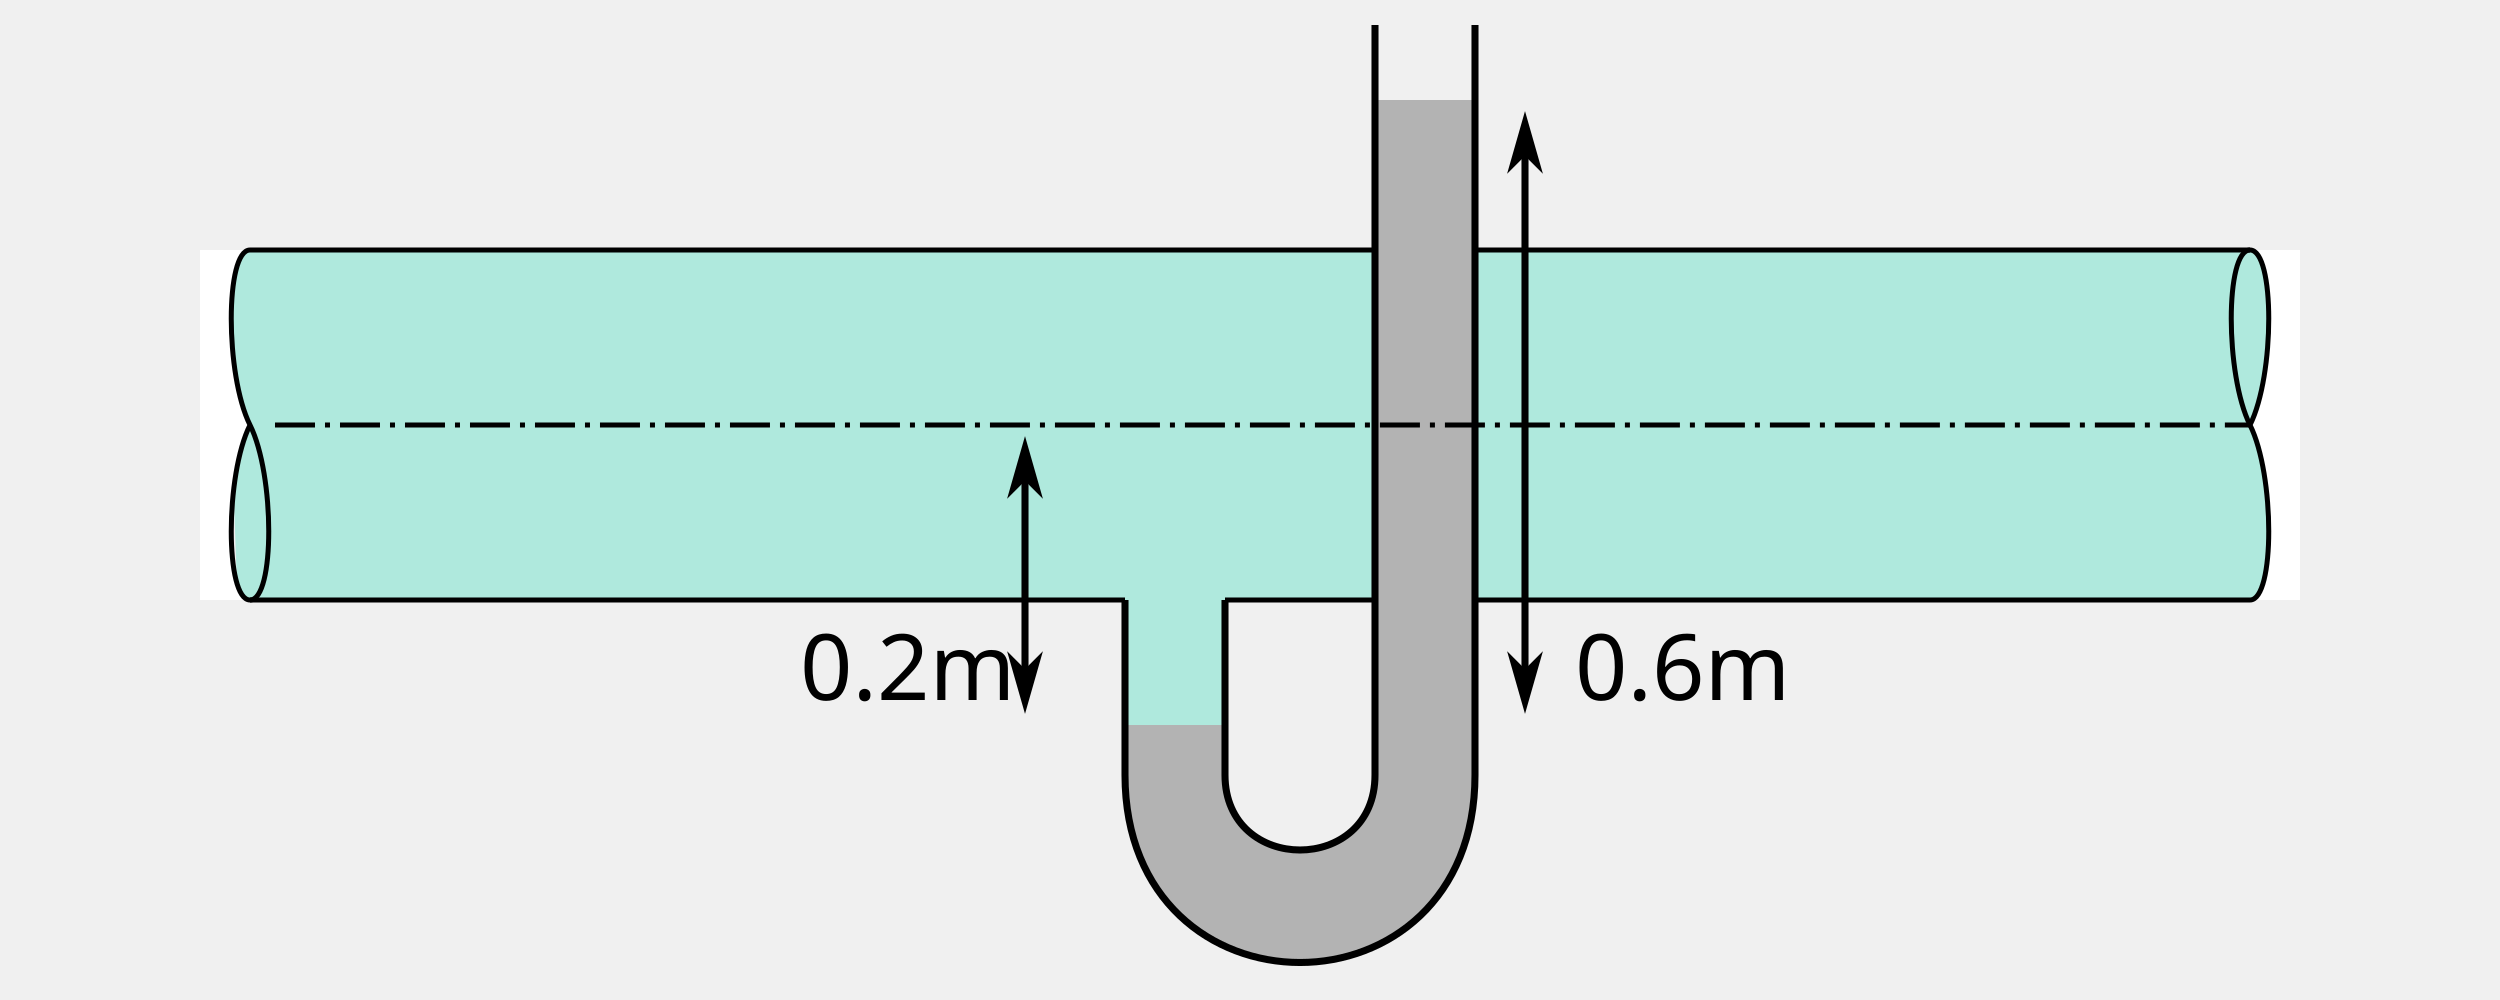
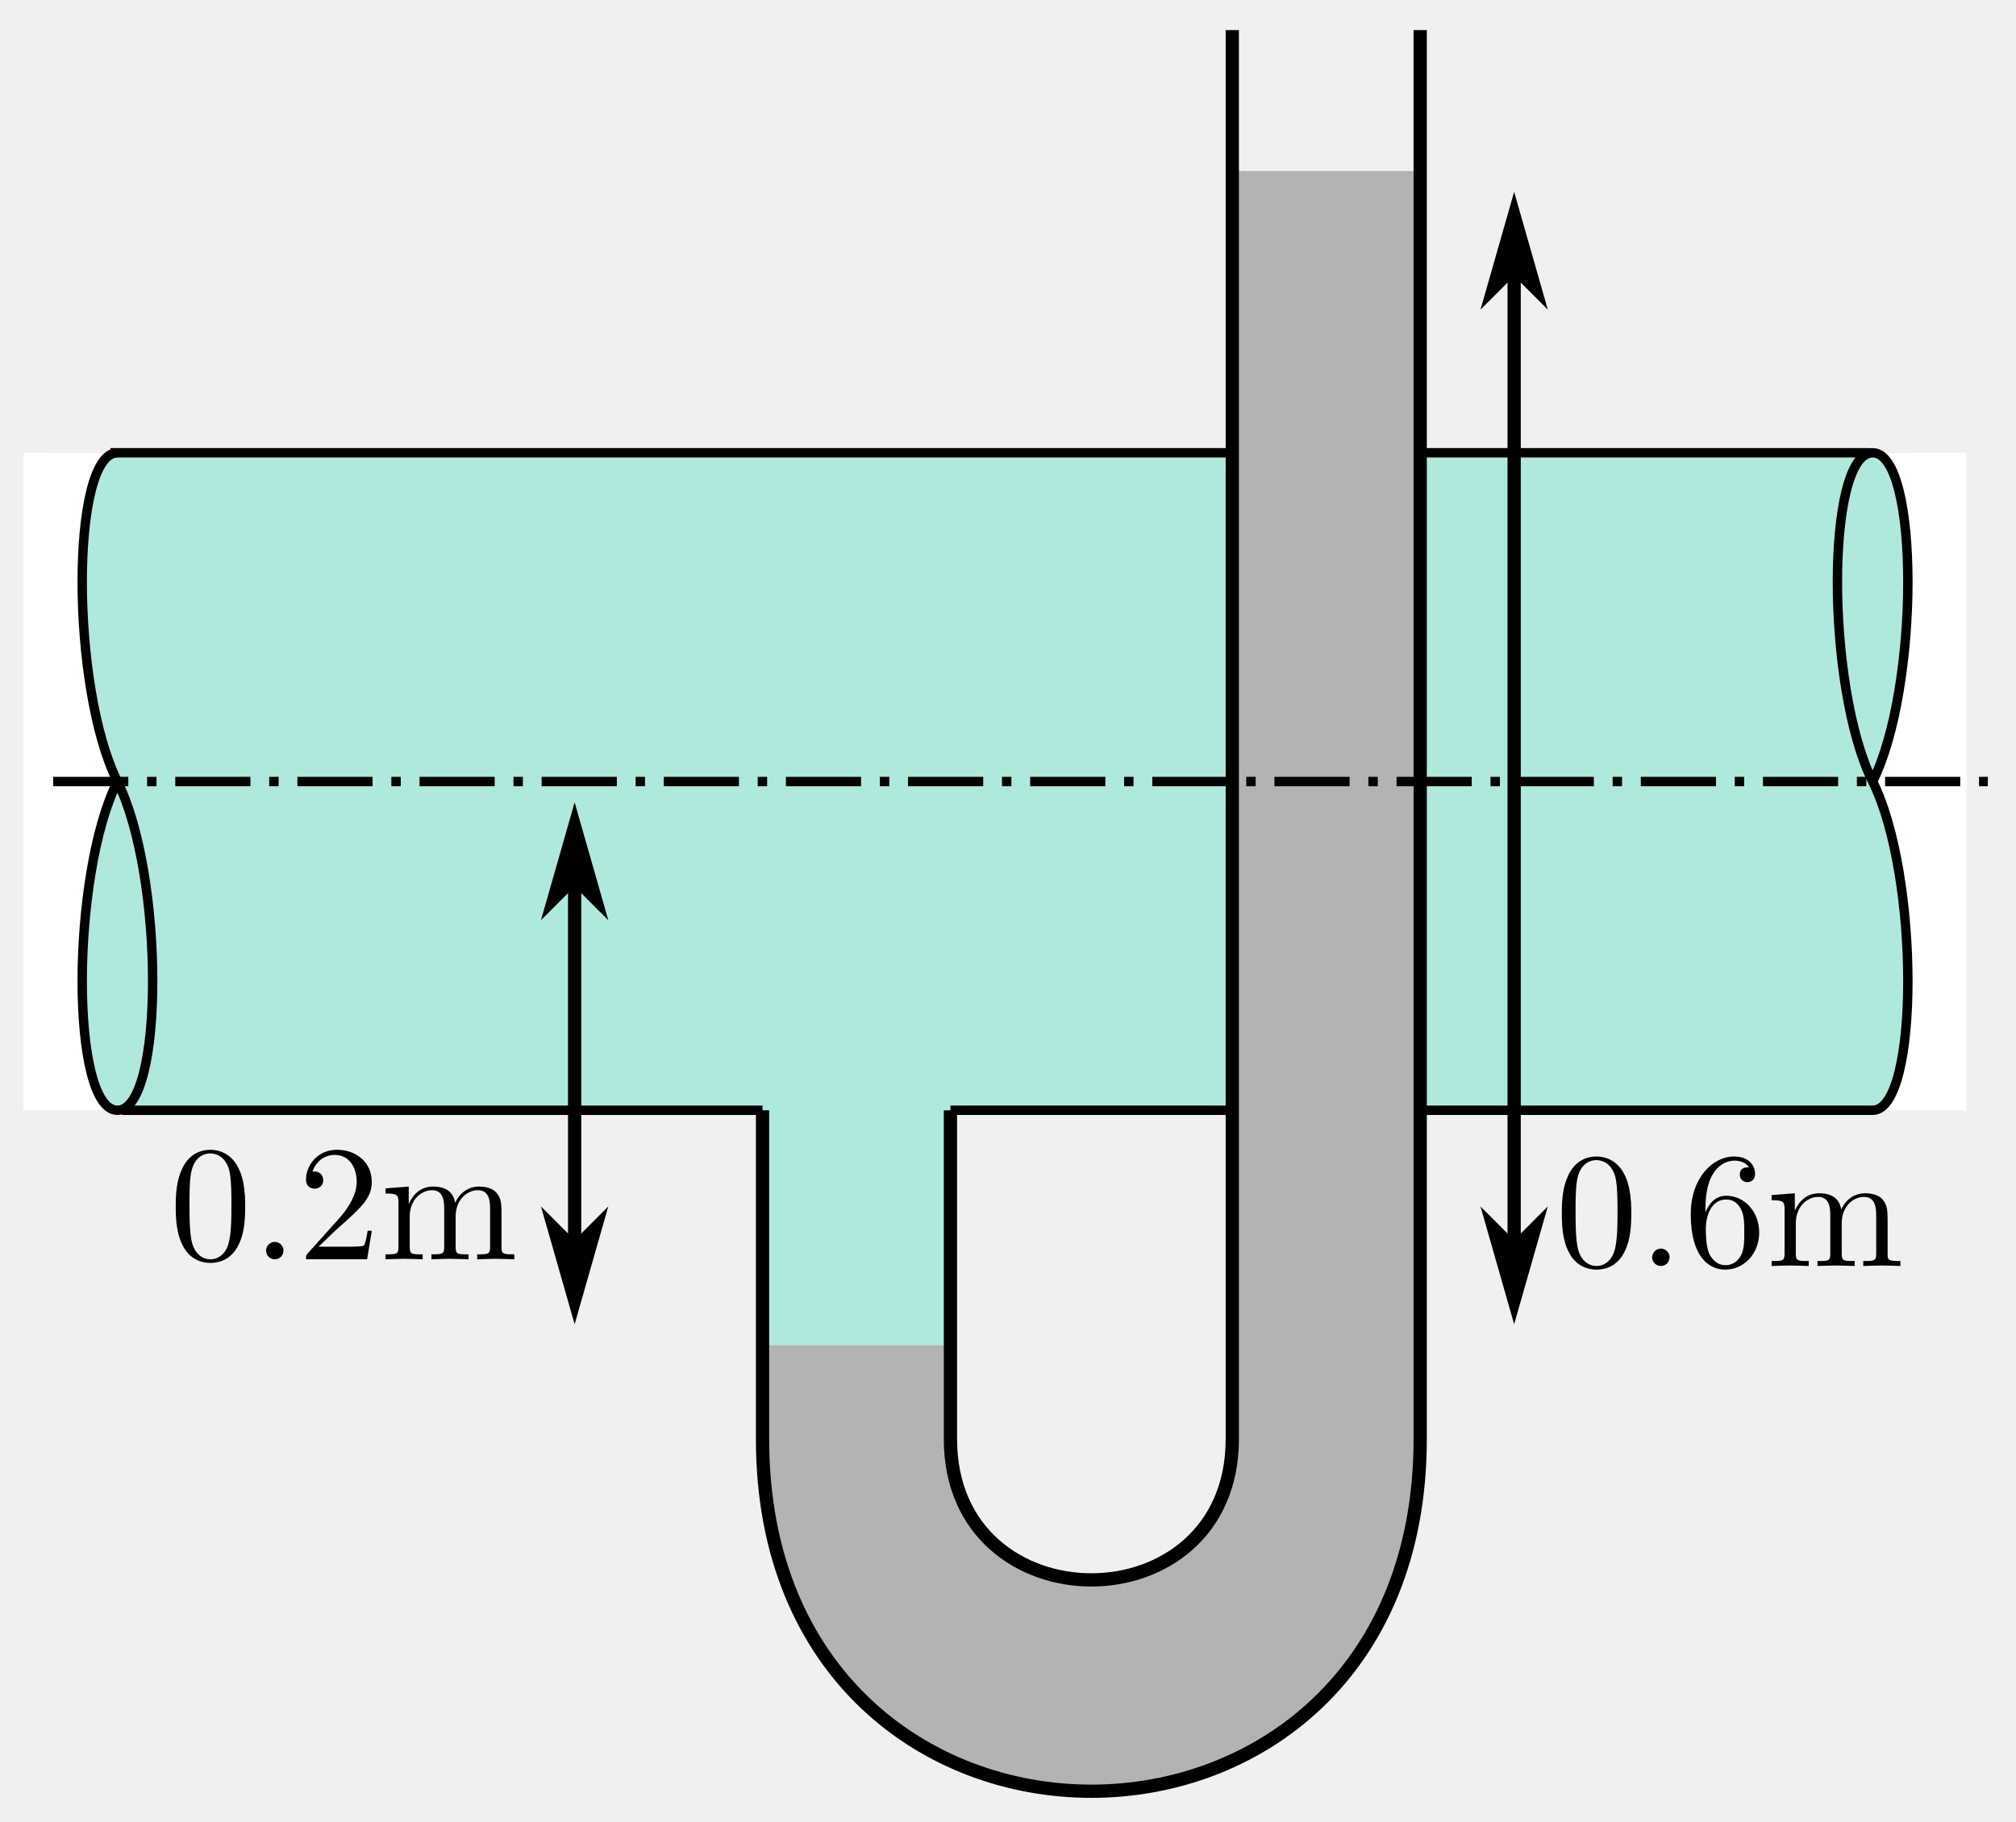
- <svg xmlns="http://www.w3.org/2000/svg" xmlns:ns1="http://www.openswatchbook.org/uri/2009/osb" width="354.331" height="141.732" id="svg3041" version="1.1">
+ <svg xmlns="http://www.w3.org/2000/svg" xmlns:ns1="http://www.openswatchbook.org/uri/2009/osb" xmlns:ns2="http://www.iki.fi/pav/software/textext/" width="152.064" height="137.417" id="svg3041" version="1.1">
  <defs id="defs3043">
    <linearGradient id="linearGradient3786" ns1:paint="solid">
      <stop style="stop-color:#000000;stop-opacity:1;" offset="0" id="stop3788" />
    </linearGradient>
    <linearGradient id="linearGradient4912" ns1:paint="solid">
      <stop style="stop-color:#00fcff;stop-opacity:1;" offset="0" id="stop4914" />
    </linearGradient>
    <marker style="overflow:visible" id="Arrow1Mstart" refX="0" refY="0" orient="auto">
      <path transform="matrix(0.4,0,0,0.4,4,0)" style="fill-rule:evenodd;stroke:#000000;stroke-width:1pt;marker-start:none" d="M 0,0 5,-5 -12.5,0 5,5 0,0 z" id="path3776" />
    </marker>
    <marker style="overflow:visible" id="Arrow1Mend" refX="0" refY="0" orient="auto">
      <path transform="matrix(-0.4,0,0,-0.4,-4,0)" style="fill-rule:evenodd;stroke:#000000;stroke-width:1pt;marker-start:none" d="M 0,0 5,-5 -12.5,0 5,5 0,0 z" id="path3779" />
    </marker>
  </defs>
-   <g id="layer1" transform="translate(0,-910.6299)">
-     <path style="fill:#afe9dd;fill-opacity:1;fill-rule:nonzero;stroke:none" d="m 31.89,946.063 290.551,0 1.772,49.606 -150.591,0 0,17.717 -14.173,0 0,-17.717 -125.787,0 z" id="rect3003" />
-     <path id="path3791" d="m 35.433,970.866 c -3.543,7.087 -3.543,24.803 0,24.803 m 0,-24.803 c -3.543,-7.087 -3.543,-24.803 0,-24.803 l -7.087,0 0,49.606 7.087,0" style="fill:#ffffff;fill-rule:evenodd;stroke:none" />
-     <path style="fill:none;stroke:#000000;stroke-width:0.709;stroke-linecap:butt;stroke-linejoin:miter;stroke-miterlimit:4;stroke-opacity:1;stroke-dasharray:none" d="m 35.433,995.669 124.016,0" id="path2989" />
-     <path style="fill:none;stroke:#000000;stroke-width:0.709;stroke-linecap:butt;stroke-linejoin:miter;stroke-miterlimit:4;stroke-opacity:1;stroke-dasharray:none" d="m 173.622,995.669 145.276,0" id="path2991" />
-     <path style="fill:none;stroke:#000000;stroke-width:0.709;stroke-linecap:butt;stroke-linejoin:miter;stroke-miterlimit:4;stroke-opacity:1;stroke-dasharray:none" d="m 35.433,946.063 283.465,0" id="path2993" />
+   <g id="layer1" transform="translate(-101.932,-911.9015)">
+     <path style="fill:#afe9dd;fill-opacity:1;fill-rule:nonzero;stroke:none" d="m 105.417,946.063 140.654,0 1.772,49.606 -74.221,0 0,17.717 -14.173,0 0,-17.717 -52.26,0 z" id="rect3003" />
+     <path id="path3791" d="m 110.79,970.866 c -3.543,7.087 -3.543,24.803 0,24.803 m 0,-24.803 c -3.543,-7.087 -3.543,-24.803 0,-24.803 l -7.087,0 0,49.606 7.087,0" style="fill:#ffffff;fill-rule:evenodd;stroke:none" />
+     <path style="fill:none;stroke:#000000;stroke-width:0.709;stroke-linecap:butt;stroke-linejoin:miter;stroke-miterlimit:4;stroke-opacity:1;stroke-dasharray:none" d="m 111.147,995.669 48.301,0" id="path2989" />
+     <path style="fill:none;stroke:#000000;stroke-width:0.709;stroke-linecap:butt;stroke-linejoin:miter;stroke-miterlimit:4;stroke-opacity:1;stroke-dasharray:none" d="m 173.622,995.669 69.614,-10e-4" id="path2991" />
+     <path style="fill:none;stroke:#000000;stroke-width:0.709;stroke-linecap:butt;stroke-linejoin:miter;stroke-miterlimit:4;stroke-opacity:1;stroke-dasharray:none" d="m 110.254,946.063 132.75,0" id="path2993" />
    <path style="fill:#b3b3b3;stroke:none" d="m 209.055,924.803 0,95.669 c 0,35.433 -49.606,35.433 -49.606,0 l 0,-7.087 14.173,0 0,7.087 c 0,14.173 21.26,14.173 21.26,0 l 0,-95.669 z" id="path3773" />
    <path style="fill:none;stroke:#000000;stroke-width:1px;stroke-linecap:butt;stroke-linejoin:miter;stroke-opacity:1" d="m 173.622,995.669 0,24.803 c 0,14.173 21.26,14.173 21.26,0 l 0,-106.299 m 14.173,0 0,106.299 c 0,35.433 -49.606,35.433 -49.606,0 l 0,-24.803" id="path3769" />
-     <path style="fill:none;stroke:#000000;stroke-width:0.709;stroke-linecap:butt;stroke-linejoin:miter;stroke-miterlimit:4;stroke-opacity:1;stroke-dasharray:5.669, 1.417, 0.709, 1.417;stroke-dashoffset:0" d="m 38.976,970.866 279.921,0" id="path2995" />
-     <path style="fill:none;stroke:#000000;stroke-width:0.709;stroke-linecap:butt;stroke-linejoin:miter;stroke-miterlimit:4;stroke-opacity:1;stroke-dasharray:none" d="m 35.433,946.063 c -3.543,0 -3.543,17.717 0,24.803 3.543,7.087 3.543,24.803 0,24.803 -3.543,0 -3.543,-17.717 0,-24.803" id="path3765" />
-     <path style="fill:#ffffff;fill-rule:evenodd;stroke:none" d="m 318.898,970.866 c 3.543,7.087 3.543,24.803 0,24.803 m 0,-24.803 c 3.543,-7.087 3.543,-24.803 0,-24.803 l 7.087,0 0,49.606 -7.087,0" id="path3792" />
-     <path id="path3767" d="m 318.898,995.669 c 3.543,0 3.543,-17.717 0,-24.803 -3.543,-7.087 -3.543,-24.803 0,-24.803 3.543,0 3.543,17.717 0,24.803" style="fill:none;stroke:#000000;stroke-width:0.709;stroke-linecap:butt;stroke-linejoin:miter;stroke-miterlimit:4;stroke-opacity:1;stroke-dasharray:none" />
+     <path style="fill:none;stroke:#000000;stroke-width:0.709;stroke-linecap:butt;stroke-linejoin:miter;stroke-miterlimit:4;stroke-opacity:1;stroke-dasharray:none" d="m 110.79,946.063 c -3.543,0 -3.543,17.717 0,24.803 3.543,7.087 3.543,24.803 0,24.803 -3.543,0 -3.543,-17.717 0,-24.803" id="path3765" />
+     <path style="fill:#ffffff;fill-rule:evenodd;stroke:none" d="m 243.183,970.866 c 3.543,7.087 3.543,24.803 0,24.803 m 0,-24.803 c 3.543,-7.087 3.543,-24.803 0,-24.803 l 7.087,0 0,49.606 -7.087,0" id="path3792" />
+     <path id="path3767" d="m 243.183,995.669 c 3.543,0 3.543,-17.717 0,-24.803 -3.543,-7.087 -3.543,-24.803 0,-24.803 3.543,0 3.543,17.717 0,24.803" style="fill:none;stroke:#000000;stroke-width:0.709;stroke-linecap:butt;stroke-linejoin:miter;stroke-miterlimit:4;stroke-opacity:1;stroke-dasharray:none" />
    <path id="path9491" d="m 145.276,1009.842 0,-35.433" style="fill:none;stroke:#000000;stroke-width:1px;stroke-linecap:butt;stroke-linejoin:miter;stroke-opacity:1;marker-start:url(#Arrow1Mstart);marker-end:url(#Arrow1Mend)" />
    <path style="fill:none;stroke:#000000;stroke-width:1px;stroke-linecap:butt;stroke-linejoin:miter;stroke-opacity:1;marker-start:url(#Arrow1Mstart);marker-end:url(#Arrow1Mend)" d="m 216.142,1009.842 0,-81.496" id="path3901" />
-     <text xml:space="preserve" style="font-size:13px;font-style:normal;font-variant:normal;font-weight:normal;font-stretch:normal;line-height:125%;letter-spacing:0px;word-spacing:0px;fill:#000000;fill-opacity:1;stroke:none;font-family:J;-inkscape-font-specification:J" x="113.386" y="1009.842" id="text3903">
-       <tspan id="tspan3905" x="113.386" y="1009.842">0.2m</tspan>
-     </text>
-     <text id="text3907" y="1009.842" x="223.228" style="font-size:13px;font-style:normal;font-variant:normal;font-weight:normal;font-stretch:normal;line-height:125%;letter-spacing:0px;word-spacing:0px;fill:#000000;fill-opacity:1;stroke:none;font-family:J;-inkscape-font-specification:J" xml:space="preserve">
-       <tspan y="1009.842" x="223.228" id="tspan3909">0.6m</tspan>
-     </text>
+     <path style="fill:none;stroke:#000000;stroke-width:0.709;stroke-linecap:butt;stroke-linejoin:miter;stroke-miterlimit:4;stroke-opacity:1;stroke-dasharray:5.669, 1.417, 0.709, 1.417;stroke-dashoffset:0" d="m 105.941,970.866 145.929,0" id="path2995" />
+     <g style="font-style:normal;font-variant:normal;font-weight:normal;font-stretch:normal;letter-spacing:normal;word-spacing:normal;text-anchor:start;fill:none;stroke:#000000;stroke-linecap:butt;stroke-linejoin:miter;stroke-miterlimit:10.433;stroke-opacity:1;stroke-dasharray:none;stroke-dashoffset:0" id="content" transform="matrix(1.25,0,0,-1.25,-164.5877,1890.825)" xml:space="preserve" stroke-miterlimit="10.433" font-style="normal" font-variant="normal" font-weight="normal" font-stretch="normal" font-size-adjust="none" letter-spacing="normal" word-spacing="normal" ns2:text="0.2m" ns2:preamble="">
+       <path style="fill:#000000;stroke-width:0" d="m 228.01,710.3 0,0.15 0,0.15 -0.01,0.15 0,0.15 -0.01,0.15 -0.02,0.14 -0.01,0.15 -0.02,0.15 -0.02,0.14 -0.03,0.15 -0.03,0.14 -0.04,0.15 -0.04,0.14 -0.05,0.14 -0.06,0.14 -0.03,0.07 -0.03,0.07 c -0.46,0.95 -1.27,1.11 -1.69,1.11 -0.6,0 -1.32,-0.26 -1.73,-1.18 -0.32,-0.69 -0.37,-1.46 -0.37,-2.26 0,-0.74 0.04,-1.64 0.45,-2.39 0.43,-0.81 1.15,-1 1.64,-1 v 0.22 c -0.39,0 -0.98,0.24 -1.15,1.2 -0.11,0.59 -0.11,1.51 -0.11,2.09 0,0.64 0,1.29 0.08,1.83 0.18,1.18 0.93,1.27 1.18,1.27 0.33,0 0.98,-0.18 1.17,-1.16 0.1,-0.56 0.1,-1.31 0.1,-1.94 0,-0.74 0,-1.42 -0.11,-2.05 -0.15,-0.95 -0.71,-1.24 -1.16,-1.24 h 0 v -0.22 c 0.54,0 1.29,0.2 1.73,1.15 0.32,0.68 0.37,1.46 0.37,2.24 z" id="path3040" />
+       <path style="fill:#000000;stroke-width:0" d="m 230.32,707.65 0,0.03 0,0.02 0,0.03 -0.01,0.03 0,0.02 -0.01,0.03 -0.01,0.02 -0.01,0.03 -0.01,0.02 -0.01,0.02 -0.01,0.02 -0.02,0.02 -0.01,0.03 -0.02,0.02 -0.01,0.01 -0.02,0.02 -0.02,0.02 -0.02,0.02 -0.02,0.01 -0.02,0.02 -0.02,0.01 -0.02,0.01 -0.03,0.02 -0.02,0.01 -0.02,0.01 -0.03,0 -0.02,0.01 -0.03,0.01 -0.02,0 -0.03,0.01 -0.03,0 -0.02,0 c -0.29,0 -0.53,-0.24 -0.53,-0.53 0,-0.29 0.24,-0.52 0.53,-0.52 0.29,0 0.52,0.23 0.52,0.52 z" id="path3042" />
+       <path style="fill:#000000;stroke-width:0" d="m 232.44,707.89 1.06,1.02 c 1.55,1.37 2.15,1.91 2.15,2.9 0,1.14 -0.9,1.93 -2.11,1.93 -1.13,0 -1.86,-0.91 -1.86,-1.8 0,-0.55 0.5,-0.55 0.53,-0.55 0.17,0 0.51,0.12 0.51,0.52 0,0.26 -0.18,0.52 -0.52,0.52 -0.08,0 -0.1,0 -0.13,-0.01 0.22,0.65 0.76,1.01 1.34,1.01 0.91,0 1.33,-0.8 1.33,-1.62 0,-0.79 -0.5,-1.58 -1.04,-2.19 l -1.91,-2.13 c -0.11,-0.11 -0.11,-0.13 -0.11,-0.36 h 3.69 l 0.28,1.72 h -0.25 c -0.05,-0.3 -0.12,-0.73 -0.22,-0.88 -0.07,-0.08 -0.73,-0.08 -0.94,-0.08 z" id="path3044" />
+       <path style="fill:#000000;stroke-width:0" d="m 237.26,710.54 v -2.66 c 0,-0.45 -0.11,-0.45 -0.78,-0.45 v -0.3 c 0.35,0.01 0.86,0.03 1.12,0.03 0.26,0 0.78,-0.02 1.12,-0.03 v 0.3 c -0.67,0 -0.78,0 -0.78,0.45 v 1.83 c 0,1.03 0.71,1.59 1.35,1.59 0.62,0 0.73,-0.54 0.73,-1.1 v -2.32 c 0,-0.45 -0.11,-0.45 -0.77,-0.45 v -0.3 c 0.35,0.01 0.85,0.03 1.12,0.03 0.26,0 0.78,-0.02 1.12,-0.03 v 0.3 c -0.67,0 -0.78,0 -0.78,0.45 v 1.83 c 0,1.03 0.7,1.59 1.34,1.59 0.63,0 0.74,-0.54 0.74,-1.1 v -2.32 c 0,-0.45 -0.11,-0.45 -0.78,-0.45 v -0.3 c 0.35,0.01 0.86,0.03 1.13,0.03 0.26,0 0.77,-0.02 1.11,-0.03 v 0.3 c -0.52,0 -0.76,0 -0.77,0.3 v 1.9 c 0,0.85 0,1.16 -0.31,1.52 -0.14,0.17 -0.47,0.37 -1.05,0.37 -0.83,0 -1.27,-0.6 -1.44,-0.98 -0.14,0.87 -0.88,0.98 -1.32,0.98 -0.73,0 -1.2,-0.43 -1.48,-1.05 v 1.05 l -1.4,-0.11 v -0.31 c 0.7,0 0.78,-0.07 0.78,-0.56 z" id="path3046" />
+     </g>
+     <g style="font-style:normal;font-variant:normal;font-weight:normal;font-stretch:normal;letter-spacing:normal;word-spacing:normal;text-anchor:start;fill:none;stroke:#000000;stroke-linecap:butt;stroke-linejoin:miter;stroke-miterlimit:10.433;stroke-opacity:1;stroke-dasharray:none;stroke-dashoffset:0" ns2:preamble="" ns2:text="0.6m" word-spacing="normal" letter-spacing="normal" font-size-adjust="none" font-stretch="normal" font-weight="normal" font-variant="normal" font-style="normal" stroke-miterlimit="10.433" xml:space="preserve" transform="matrix(1.25,0,0,-1.25,-60.03695,1891.33)" id="g3124">
+       <path id="path3126" d="m 228.01,710.3 0,0.15 0,0.15 -0.01,0.15 0,0.15 -0.01,0.15 -0.02,0.14 -0.01,0.15 -0.02,0.15 -0.02,0.14 -0.03,0.15 -0.03,0.14 -0.04,0.15 -0.04,0.14 -0.05,0.14 -0.06,0.14 -0.03,0.07 -0.03,0.07 c -0.46,0.95 -1.27,1.11 -1.69,1.11 -0.6,0 -1.32,-0.26 -1.73,-1.18 -0.32,-0.69 -0.37,-1.46 -0.37,-2.26 0,-0.74 0.04,-1.64 0.45,-2.39 0.43,-0.81 1.15,-1 1.64,-1 v 0.22 c -0.39,0 -0.98,0.24 -1.15,1.2 -0.11,0.59 -0.11,1.51 -0.11,2.09 0,0.64 0,1.29 0.08,1.83 0.18,1.18 0.93,1.27 1.18,1.27 0.33,0 0.98,-0.18 1.17,-1.16 0.1,-0.56 0.1,-1.31 0.1,-1.94 0,-0.74 0,-1.42 -0.11,-2.05 -0.15,-0.95 -0.71,-1.24 -1.16,-1.24 h 0 v -0.22 c 0.54,0 1.29,0.2 1.73,1.15 0.32,0.68 0.37,1.46 0.37,2.24 z" style="fill:#000000;stroke-width:0" />
+       <path id="path3128" d="m 230.32,707.65 0,0.03 0,0.02 0,0.03 -0.01,0.03 0,0.02 -0.01,0.03 -0.01,0.02 -0.01,0.03 -0.01,0.02 -0.01,0.02 -0.01,0.02 -0.02,0.02 -0.01,0.03 -0.02,0.02 -0.01,0.01 -0.02,0.02 -0.02,0.02 -0.02,0.02 -0.02,0.01 -0.02,0.02 -0.02,0.01 -0.02,0.01 -0.03,0.02 -0.02,0.01 -0.02,0.01 -0.03,0 -0.02,0.01 -0.03,0.01 -0.02,0 -0.03,0.01 -0.03,0 -0.02,0 c -0.29,0 -0.53,-0.24 -0.53,-0.53 0,-0.29 0.24,-0.52 0.53,-0.52 0.29,0 0.52,0.23 0.52,0.52 z" style="fill:#000000;stroke-width:0" />
+       <path id="path3130" d="m 232.49,710.38 v 0.24 c 0,2.52 1.24,2.87 1.75,2.87 0.23,0 0.65,-0.06 0.87,-0.4 -0.15,0 -0.55,0 -0.55,-0.44 0,-0.31 0.24,-0.46 0.46,-0.46 0.16,0 0.46,0.09 0.46,0.48 0,0.59 -0.44,1.07 -1.27,1.07 -1.27,0 -2.61,-1.28 -2.61,-3.48 0,-2.65 1.15,-3.35 2.08,-3.35 1.1,0 2.05,0.93 2.05,2.24 0,1.26 -0.89,2.22 -1.99,2.22 l -0.01,-0.23 c 0.16,0 0.62,0 0.92,-0.62 0.18,-0.36 0.18,-0.87 0.18,-1.36 0,-0.48 0,-0.97 -0.17,-1.33 -0.29,-0.6 -0.75,-0.65 -0.98,-0.65 h 0 c -0.63,0 -0.93,0.6 -0.99,0.75 -0.18,0.47 -0.18,1.26 -0.18,1.44 0,0.78 0.32,1.77 1.22,1.77 l 0.01,0.23 c -0.68,0 -1.05,-0.51 -1.25,-0.99 z" style="fill:#000000;stroke-width:0" />
+       <path id="path3132" d="m 237.26,710.54 v -2.66 c 0,-0.45 -0.11,-0.45 -0.78,-0.45 v -0.3 c 0.35,0.01 0.86,0.03 1.12,0.03 0.26,0 0.78,-0.02 1.12,-0.03 v 0.3 c -0.67,0 -0.78,0 -0.78,0.45 v 1.83 c 0,1.03 0.71,1.59 1.35,1.59 0.62,0 0.73,-0.54 0.73,-1.1 v -2.32 c 0,-0.45 -0.11,-0.45 -0.77,-0.45 v -0.3 c 0.35,0.01 0.85,0.03 1.12,0.03 0.26,0 0.78,-0.02 1.12,-0.03 v 0.3 c -0.67,0 -0.78,0 -0.78,0.45 v 1.83 c 0,1.03 0.7,1.59 1.34,1.59 0.63,0 0.74,-0.54 0.74,-1.1 v -2.32 c 0,-0.45 -0.11,-0.45 -0.78,-0.45 v -0.3 c 0.35,0.01 0.86,0.03 1.13,0.03 0.26,0 0.77,-0.02 1.11,-0.03 v 0.3 c -0.52,0 -0.76,0 -0.77,0.3 v 1.9 c 0,0.85 0,1.16 -0.31,1.52 -0.14,0.17 -0.47,0.37 -1.05,0.37 -0.83,0 -1.27,-0.6 -1.44,-0.98 -0.14,0.87 -0.88,0.98 -1.32,0.98 -0.73,0 -1.2,-0.43 -1.48,-1.05 v 1.05 l -1.4,-0.11 v -0.31 c 0.7,0 0.78,-0.07 0.78,-0.56 z" style="fill:#000000;stroke-width:0" />
+     </g>
  </g>
</svg>
